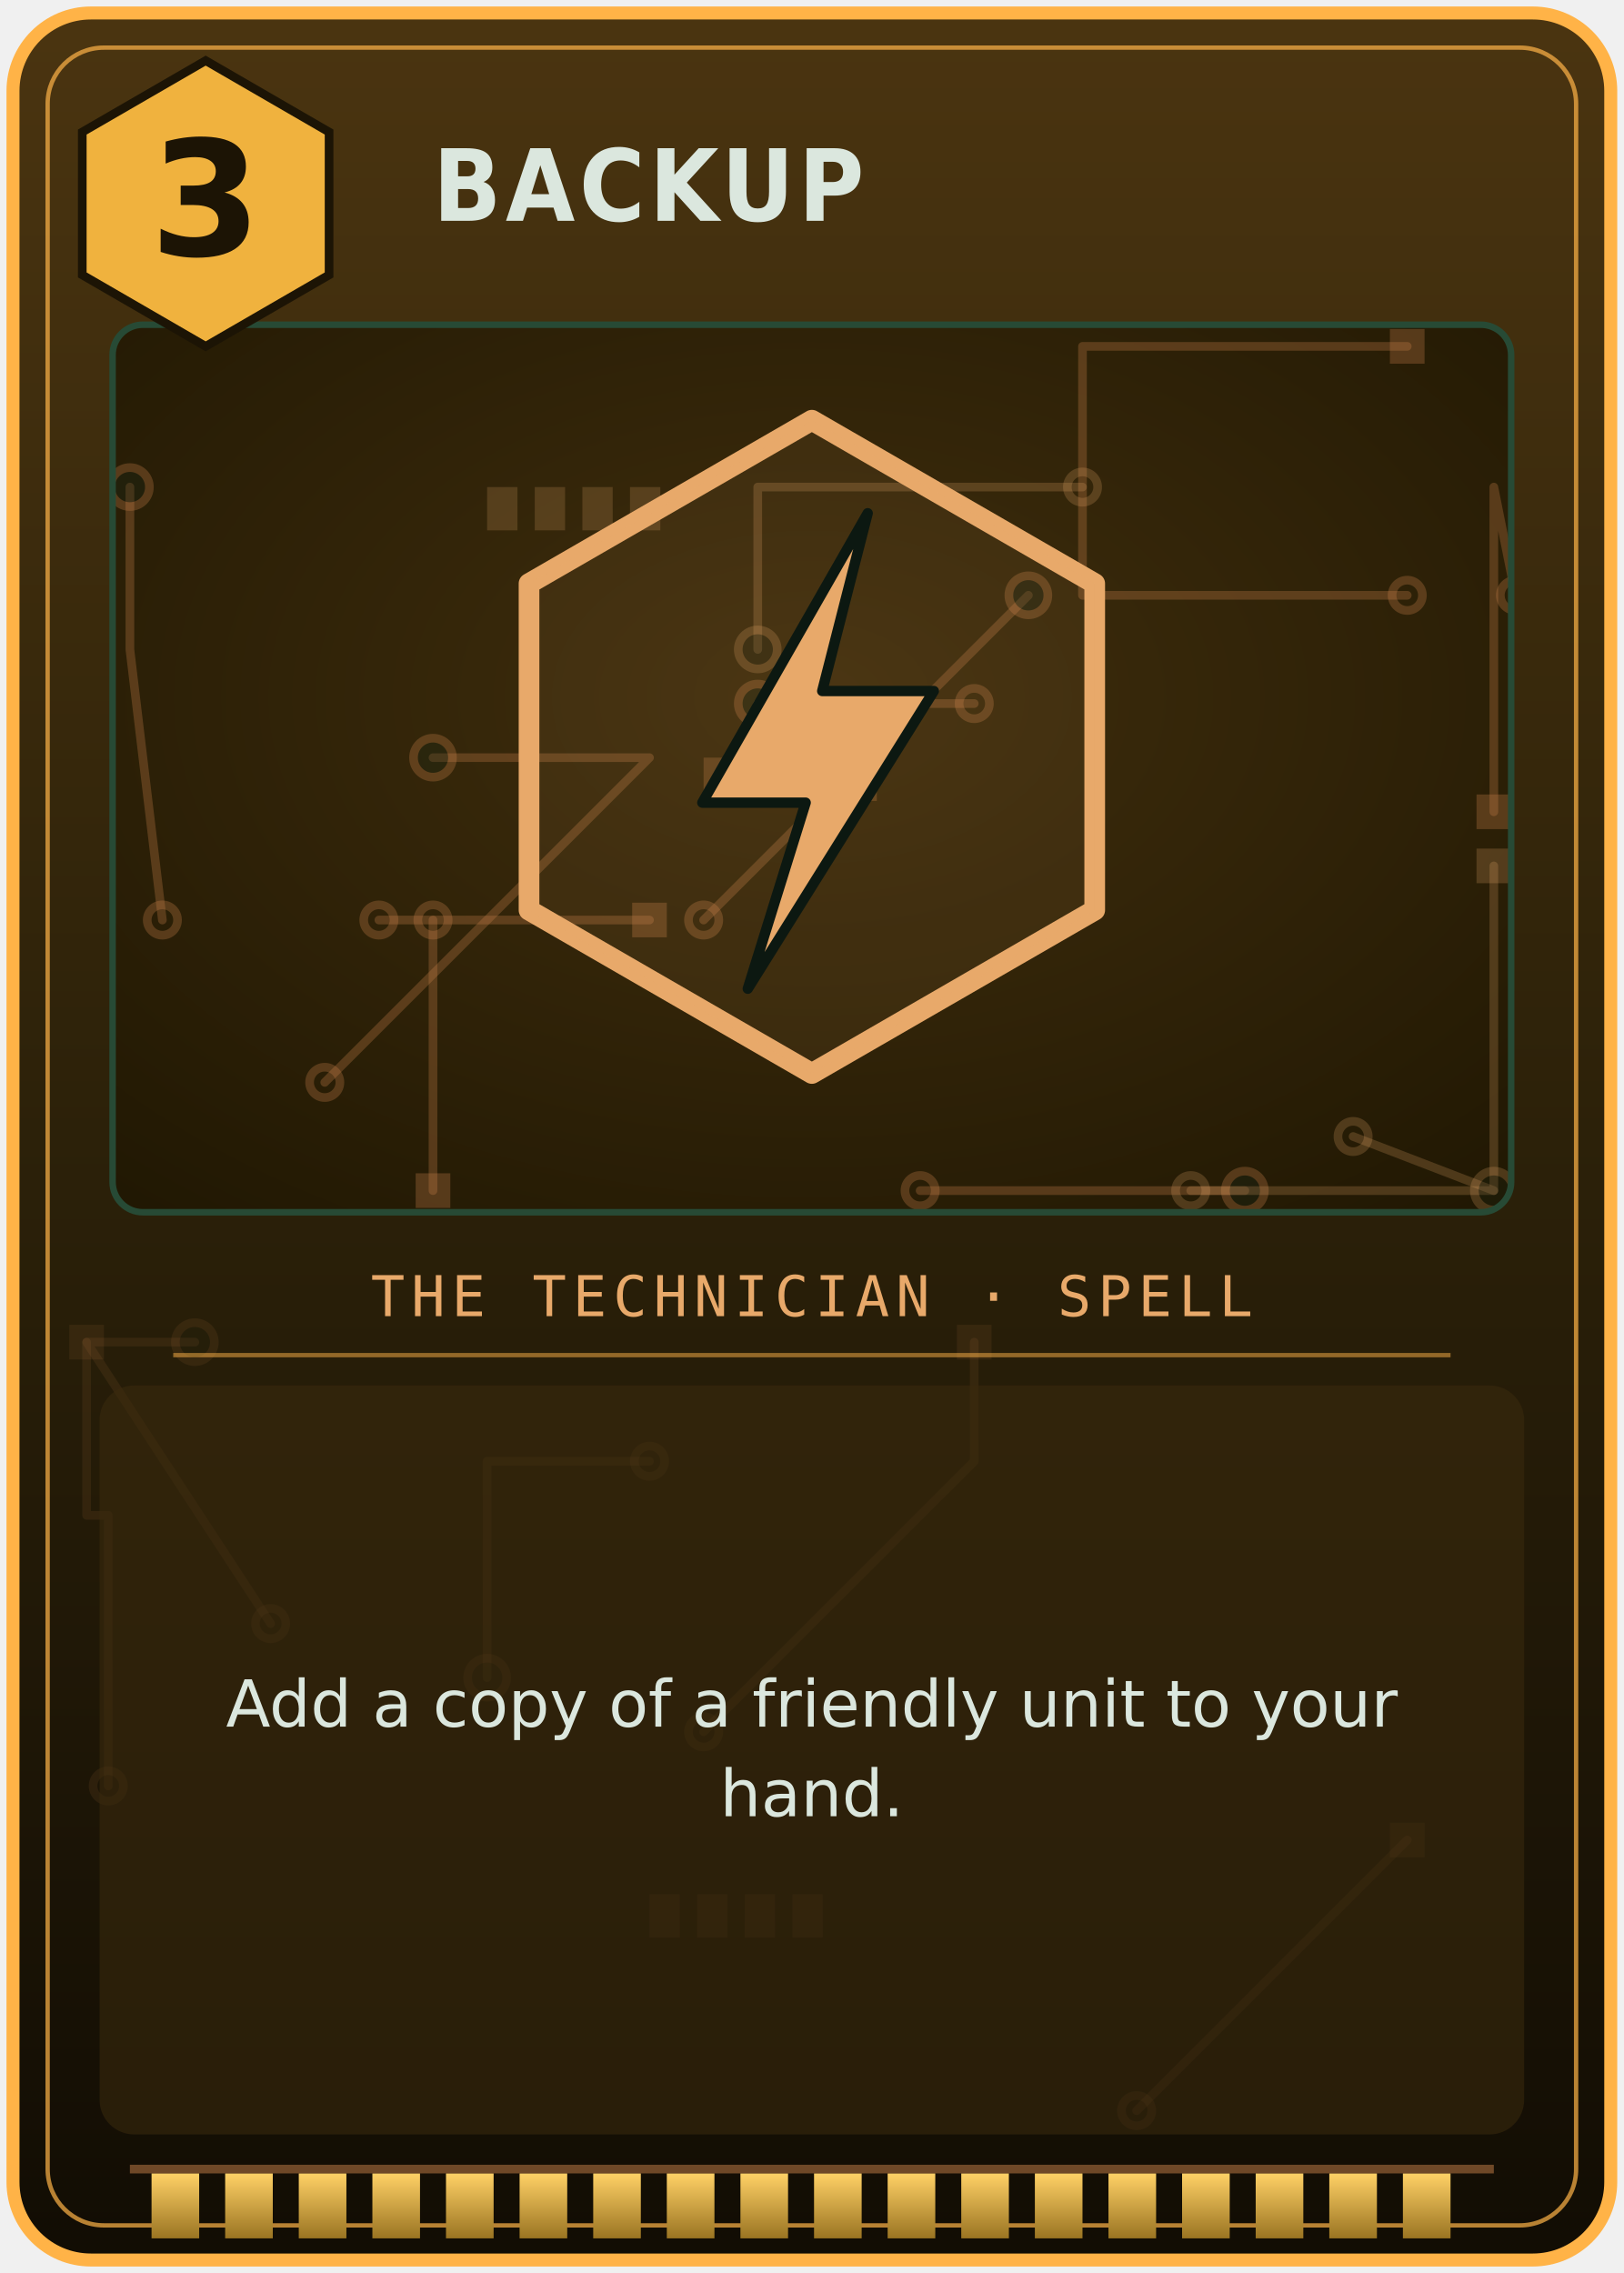
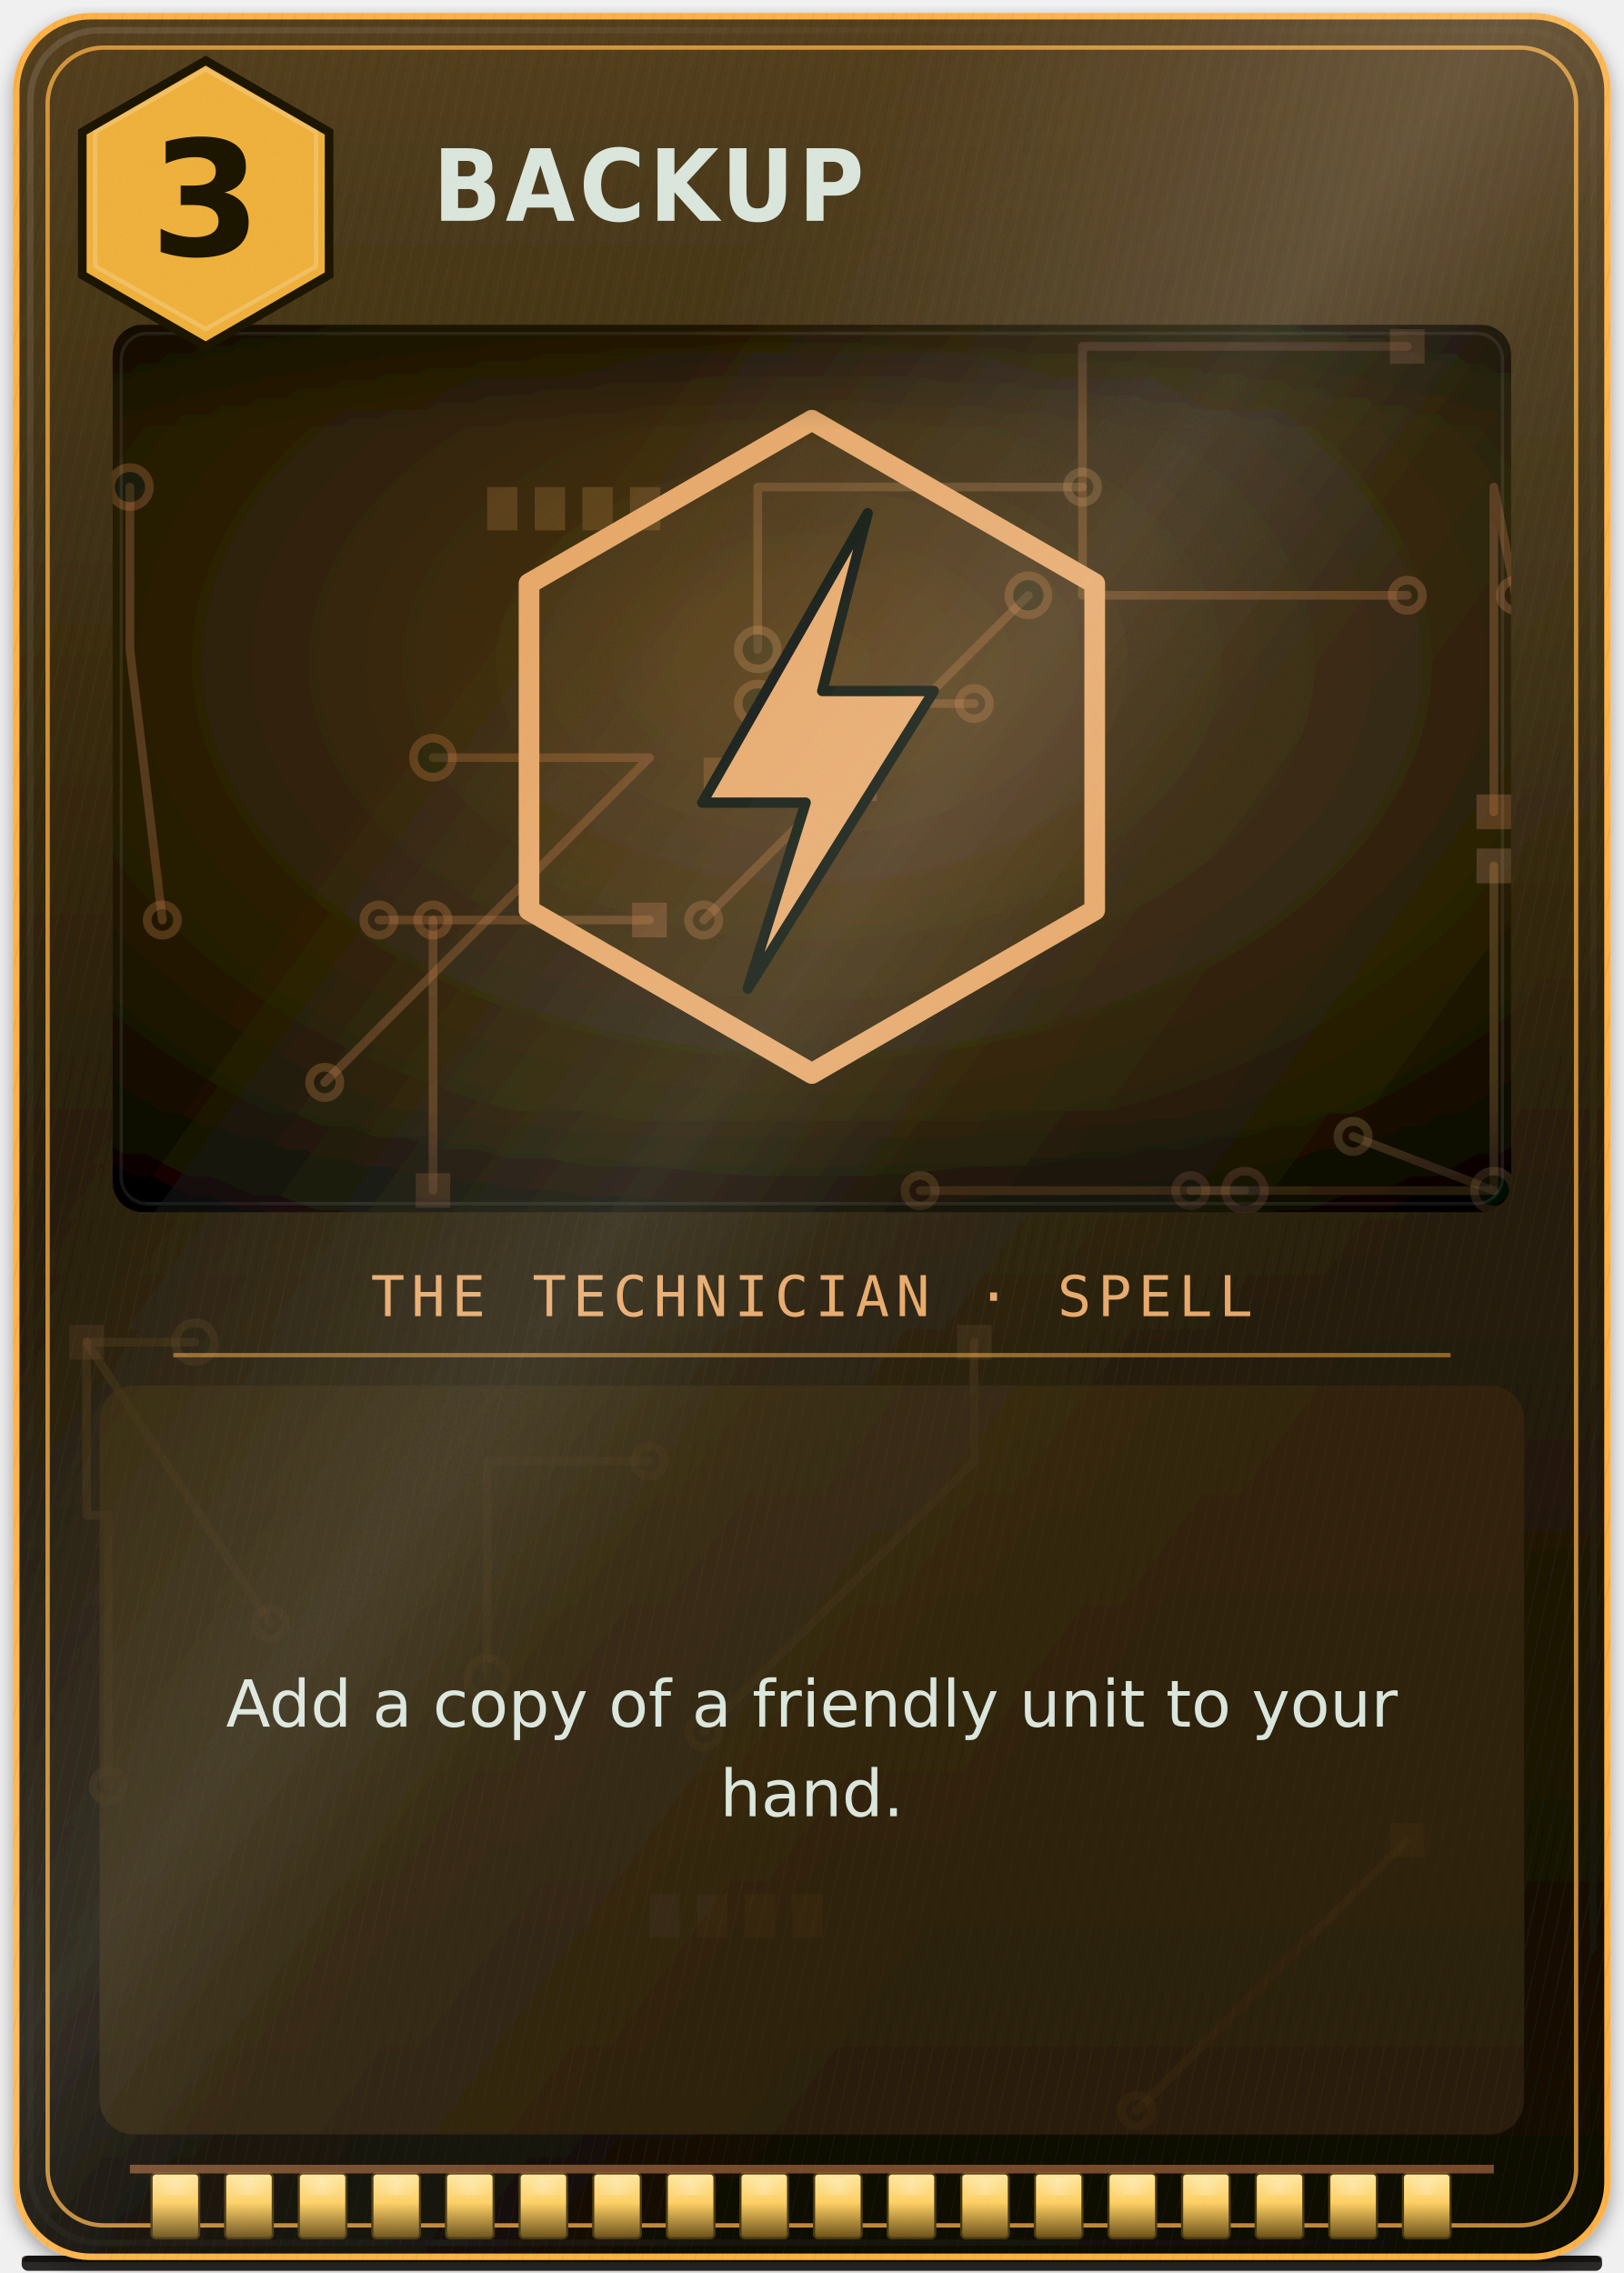
<svg xmlns="http://www.w3.org/2000/svg" width="750" height="1050" viewBox="0 0 750 1050">
  <defs>
+     <filter id="cardDrop" x="-6%" y="-3%" width="112%" height="110%" color-interpolation-filters="sRGB">
+       <feDropShadow dx="0" dy="10" stdDeviation="14" flood-color="#000" flood-opacity="0.5" />
+       <feDropShadow dx="0" dy="3" stdDeviation="4" flood-color="#000" flood-opacity="0.35" />
+     </filter>
+     <filter id="paperGrain" x="0" y="0" width="100%" height="100%">
+       <feTurbulence type="fractalNoise" baseFrequency="0.72" numOctaves="4" seed="17" result="n" />
+       <feColorMatrix in="n" type="matrix" values="0 0 0 0 0.48  0 0 0 0 0.42  0 0 0 0 0.36  0 0 0 0.07 0" result="g" />
+       <feBlend in="SourceGraphic" in2="g" mode="multiply" />
+     </filter>
+     <filter id="artDepth" x="-8%" y="-8%" width="116%" height="116%">
+       <feGaussianBlur in="SourceAlpha" stdDeviation="6" result="blur" />
+       <feOffset dy="4" result="off" />
+       <feFlood flood-color="#000" flood-opacity="0.45" />
+       <feComposite in2="off" operator="in" result="sh" />
+       <feMerge>
+         <feMergeNode in="sh" />
+         <feMergeNode in="SourceGraphic" />
+       </feMerge>
+     </filter>
    <linearGradient id="bggrad" x1="0" y1="0" x2="0" y2="1">
-       <stop offset="0" stop-color="#4a3410" />
-       <stop offset="0.5" stop-color="#2c2109" />
-       <stop offset="1" stop-color="#120d04" />
-     </linearGradient>
-     <radialGradient id="artgrad" cx="0.5" cy="0.42" r="0.75">
-       <stop offset="0" stop-color="#402e0d" />
-       <stop offset="1" stop-color="#211803" />
+       <stop offset="0" stop-color="#55401e" />
+       <stop offset="0.45" stop-color="#2c2109" />
+       <stop offset="1" stop-color="#0f0b03" />
+     </linearGradient>
+     <linearGradient id="bevelHi" x1="0" y1="0" x2="1" y2="1">
+       <stop offset="0" stop-color="#fff" stop-opacity="0.22" />
+       <stop offset="0.35" stop-color="#fff" stop-opacity="0" />
+       <stop offset="1" stop-color="#000" stop-opacity="0.28" />
+     </linearGradient>
+     <radialGradient id="artgrad" cx="0.5" cy="0.38" r="0.82">
+       <stop offset="0" stop-color="#523a12" />
+       <stop offset="0.7" stop-color="#211803" />
+       <stop offset="1" stop-color="#1510NaN" />
    </radialGradient>
+     <linearGradient id="artInset" x1="0" y1="0" x2="0" y2="1">
+       <stop offset="0" stop-color="#000" stop-opacity="0.38" />
+       <stop offset="0.12" stop-color="#000" stop-opacity="0" />
+       <stop offset="0.88" stop-color="#000" stop-opacity="0" />
+       <stop offset="1" stop-color="#000" stop-opacity="0.42" />
+     </linearGradient>
    <linearGradient id="guldgrad" x1="0" y1="0" x2="0" y2="1">
-       <stop offset="0" stop-color="#ffd166" />
-       <stop offset="1" stop-color="#9a7422" />
-     </linearGradient>
+       <stop offset="0" stop-color="#ffe9a0" />
+       <stop offset="0.45" stop-color="#ffd166" />
+       <stop offset="1" stop-color="#6a5018" />
+     </linearGradient>
+     <linearGradient id="guldShine" x1="0" y1="0" x2="1" y2="0">
+       <stop offset="0" stop-color="#fff" stop-opacity="0" />
+       <stop offset="0.5" stop-color="#fff" stop-opacity="0.45" />
+       <stop offset="1" stop-color="#fff" stop-opacity="0" />
+     </linearGradient>
+     <linearGradient id="gloss" x1="0" y1="0" x2="1" y2="1">
+       <stop offset="0.28" stop-color="#fff" stop-opacity="0" />
+       <stop offset="0.46" stop-color="#fff" stop-opacity="0.16" />
+       <stop offset="0.54" stop-color="#fff" stop-opacity="0.06" />
+       <stop offset="0.72" stop-color="#fff" stop-opacity="0" />
+     </linearGradient>
+     <pattern id="fiber" width="6" height="6" patternUnits="userSpaceOnUse" patternTransform="rotate(12)">
+       <line x1="0" y1="0" x2="0" y2="6" stroke="#fff" stroke-width="0.6" opacity="0.04" />
+       <line x1="3" y1="0" x2="3" y2="6" stroke="#000" stroke-width="0.5" opacity="0.06" />
+     </pattern>
    <clipPath id="artclip">
      <rect x="52" y="150" width="646" height="410" rx="14" />
    </clipPath>
+     <clipPath id="cardclip">
+       <rect x="6" y="6" width="738" height="1038" rx="36" />
+     </clipPath>
  </defs>
-   <rect x="6" y="6" width="738" height="1038" rx="36" fill="url(#bggrad)" stroke="#ffb347" stroke-width="6" />
-   <rect x="22" y="22" width="706" height="1006" rx="26" fill="none" stroke="#ffb347" stroke-width="2" opacity="0.7" />
-   <circle cx="300" cy="675" r="7" fill="none" stroke="#c9814a" stroke-width="4" opacity="0.1" />
-   <path d="M 300 675 L 225 675 L 225 775" fill="none" stroke="#c9814a" stroke-width="4" stroke-linecap="round" stroke-linejoin="round" opacity="0.1" />
-   <circle cx="225" cy="775" r="9" fill="#122419" stroke="#c9814a" stroke-width="4" opacity="0.1" />
-   <circle cx="50" cy="825" r="7" fill="none" stroke="#c9814a" stroke-width="4" opacity="0.1" />
-   <path d="M 50 825 L 50 700 L 40 700 L 40 620" fill="none" stroke="#c9814a" stroke-width="4" stroke-linecap="round" stroke-linejoin="round" opacity="0.1" />
-   <rect x="32" y="612" width="16" height="16" fill="#c9814a" opacity="0.1" />
-   <circle cx="525" cy="975" r="7" fill="none" stroke="#c9814a" stroke-width="4" opacity="0.1" />
-   <path d="M 525 975 L 650 850" fill="none" stroke="#c9814a" stroke-width="4" stroke-linecap="round" stroke-linejoin="round" opacity="0.1" />
-   <rect x="642" y="842" width="16" height="16" fill="#c9814a" opacity="0.1" />
-   <circle cx="125" cy="750" r="7" fill="none" stroke="#c9814a" stroke-width="4" opacity="0.1" />
-   <path d="M 125 750 L 40 620 L 90 620" fill="none" stroke="#c9814a" stroke-width="4" stroke-linecap="round" stroke-linejoin="round" opacity="0.1" />
-   <circle cx="90" cy="620" r="9" fill="#122419" stroke="#c9814a" stroke-width="4" opacity="0.1" />
-   <circle cx="325" cy="800" r="7" fill="none" stroke="#c9814a" stroke-width="4" opacity="0.1" />
-   <path d="M 325 800 L 450 675 L 450 620" fill="none" stroke="#c9814a" stroke-width="4" stroke-linecap="round" stroke-linejoin="round" opacity="0.1" />
-   <rect x="442" y="612" width="16" height="16" fill="#c9814a" opacity="0.1" />
-   <rect x="300" y="875" width="14" height="20" fill="#c9814a" opacity="0.09" />
-   <rect x="322" y="875" width="14" height="20" fill="#c9814a" opacity="0.09" />
-   <rect x="344" y="875" width="14" height="20" fill="#c9814a" opacity="0.09" />
-   <rect x="366" y="875" width="14" height="20" fill="#c9814a" opacity="0.09" />
-   <g clip-path="url(#artclip)">
-     <rect x="52" y="150" width="646" height="410" fill="url(#artgrad)" />
-     <circle cx="425" cy="550" r="7" fill="none" stroke="#c9814a" stroke-width="4" opacity="0.3" />
-     <path d="M 425 550 L 575 550" fill="none" stroke="#c9814a" stroke-width="4" stroke-linecap="round" stroke-linejoin="round" opacity="0.3" />
-     <circle cx="575" cy="550" r="9" fill="#122419" stroke="#c9814a" stroke-width="4" opacity="0.3" />
-     <circle cx="75" cy="425" r="7" fill="none" stroke="#c9814a" stroke-width="4" opacity="0.3" />
-     <path d="M 75 425 L 60 300 L 60 225" fill="none" stroke="#c9814a" stroke-width="4" stroke-linecap="round" stroke-linejoin="round" opacity="0.3" />
-     <circle cx="60" cy="225" r="9" fill="#122419" stroke="#c9814a" stroke-width="4" opacity="0.3" />
-     <circle cx="175" cy="425" r="7" fill="none" stroke="#c9814a" stroke-width="4" opacity="0.3" />
-     <path d="M 175 425 L 300 425" fill="none" stroke="#c9814a" stroke-width="4" stroke-linecap="round" stroke-linejoin="round" opacity="0.3" />
-     <rect x="292" y="417" width="16" height="16" fill="#c9814a" opacity="0.3" />
-     <circle cx="450" cy="325" r="7" fill="none" stroke="#c9814a" stroke-width="4" opacity="0.3" />
-     <path d="M 450 325 L 350 325" fill="none" stroke="#c9814a" stroke-width="4" stroke-linecap="round" stroke-linejoin="round" opacity="0.3" />
-     <circle cx="350" cy="325" r="9" fill="#122419" stroke="#c9814a" stroke-width="4" opacity="0.3" />
-     <circle cx="150" cy="500" r="7" fill="none" stroke="#c9814a" stroke-width="4" opacity="0.3" />
-     <path d="M 150 500 L 300 350 L 200 350" fill="none" stroke="#c9814a" stroke-width="4" stroke-linecap="round" stroke-linejoin="round" opacity="0.3" />
-     <circle cx="200" cy="350" r="9" fill="#122419" stroke="#c9814a" stroke-width="4" opacity="0.3" />
-     <circle cx="325" cy="425" r="7" fill="none" stroke="#c9814a" stroke-width="4" opacity="0.3" />
-     <path d="M 325 425 L 475 275" fill="none" stroke="#c9814a" stroke-width="4" stroke-linecap="round" stroke-linejoin="round" opacity="0.3" />
-     <circle cx="475" cy="275" r="9" fill="#122419" stroke="#c9814a" stroke-width="4" opacity="0.3" />
-     <circle cx="700" cy="275" r="7" fill="none" stroke="#c9814a" stroke-width="4" opacity="0.3" />
-     <path d="M 700 275 L 690 225 L 690 225 L 690 375" fill="none" stroke="#c9814a" stroke-width="4" stroke-linecap="round" stroke-linejoin="round" opacity="0.3" />
-     <rect x="682" y="367" width="16" height="16" fill="#c9814a" opacity="0.3" />
-     <circle cx="650" cy="275" r="7" fill="none" stroke="#c9814a" stroke-width="4" opacity="0.3" />
-     <path d="M 650 275 L 500 275 L 500 160 L 650 160" fill="none" stroke="#c9814a" stroke-width="4" stroke-linecap="round" stroke-linejoin="round" opacity="0.3" />
-     <rect x="642" y="152" width="16" height="16" fill="#c9814a" opacity="0.3" />
-     <circle cx="200" cy="425" r="7" fill="none" stroke="#c9814a" stroke-width="4" opacity="0.3" />
-     <path d="M 200 425 L 200 550" fill="none" stroke="#c9814a" stroke-width="4" stroke-linecap="round" stroke-linejoin="round" opacity="0.3" />
-     <rect x="192" y="542" width="16" height="16" fill="#c9814a" opacity="0.3" />
-     <rect x="325" y="350" width="14" height="20" fill="#c9814a" opacity="0.27" />
-     <rect x="347" y="350" width="14" height="20" fill="#c9814a" opacity="0.27" />
-     <rect x="369" y="350" width="14" height="20" fill="#c9814a" opacity="0.27" />
-     <rect x="391" y="350" width="14" height="20" fill="#c9814a" opacity="0.27" />
-     <circle cx="550" cy="550" r="7" fill="none" stroke="#e8a96a" stroke-width="4" opacity="0.22" />
-     <path d="M 550 550 L 690 550 L 690 550 L 690 400" fill="none" stroke="#e8a96a" stroke-width="4" stroke-linecap="round" stroke-linejoin="round" opacity="0.22" />
-     <rect x="682" y="392" width="16" height="16" fill="#e8a96a" opacity="0.22" />
-     <circle cx="500" cy="225" r="7" fill="none" stroke="#e8a96a" stroke-width="4" opacity="0.22" />
-     <path d="M 500 225 L 350 225 L 350 300" fill="none" stroke="#e8a96a" stroke-width="4" stroke-linecap="round" stroke-linejoin="round" opacity="0.22" />
-     <circle cx="350" cy="300" r="9" fill="#122419" stroke="#e8a96a" stroke-width="4" opacity="0.22" />
-     <circle cx="625" cy="525" r="7" fill="none" stroke="#e8a96a" stroke-width="4" opacity="0.22" />
-     <path d="M 625 525 L 690 550" fill="none" stroke="#e8a96a" stroke-width="4" stroke-linecap="round" stroke-linejoin="round" opacity="0.22" />
-     <circle cx="690" cy="550" r="9" fill="#122419" stroke="#e8a96a" stroke-width="4" opacity="0.22" />
-     <rect x="225" y="225" width="14" height="20" fill="#e8a96a" opacity="0.198" />
-     <rect x="247" y="225" width="14" height="20" fill="#e8a96a" opacity="0.198" />
-     <rect x="269" y="225" width="14" height="20" fill="#e8a96a" opacity="0.198" />
-     <rect x="291" y="225" width="14" height="20" fill="#e8a96a" opacity="0.198" />
-     <g transform="translate(375 345) scale(0.955) translate(-375 -345)">
-       <polygon points="511.8,266.0 511.8,424.0 375.0,503.0 238.2,424.0 238.2,266.0 375.0,187.0" fill="none" stroke="#e8a96a" stroke-width="10" stroke-linejoin="round" />
-       <polygon points="511.8,266.0 511.8,424.0 375.0,503.0 238.2,424.0 238.2,266.0 375.0,187.0" fill="#e8a96a" opacity="0.07" />
-       <path d="M 402 232 L 322 372 L 372 372 L 344 462 L 434 318 L 380 318 Z" fill="#e8a96a" stroke="#0c1811" stroke-width="5" stroke-linejoin="round" />
+   <rect x="10" y="1042" width="730" height="7" rx="3" fill="#080604" opacity="0.85" />
+   <rect x="10" y="1042" width="730" height="3" rx="2" fill="#7351NaN" opacity="0.5" />
+   <g filter="url(#cardDrop)">
+     <g filter="url(#paperGrain)" clip-path="url(#cardclip)">
+       <rect x="6" y="6" width="738" height="1038" rx="36" fill="url(#bggrad)" stroke="#ffb347" stroke-width="6" />
+       <rect x="6" y="6" width="738" height="1038" rx="36" fill="url(#fiber)" />
+       <rect x="22" y="22" width="706" height="1006" rx="26" fill="none" stroke="#ffb347" stroke-width="2" opacity="0.75" />
+       <rect x="14" y="14" width="722" height="1022" rx="32" fill="none" stroke="url(#bevelHi)" stroke-width="3" opacity="0.55" />
+       <circle cx="300" cy="675" r="7" fill="none" stroke="#c9814a" stroke-width="4" opacity="0.1" />
+       <path d="M 300 675 L 225 675 L 225 775" fill="none" stroke="#c9814a" stroke-width="4" stroke-linecap="round" stroke-linejoin="round" opacity="0.1" />
+       <circle cx="225" cy="775" r="9" fill="#122419" stroke="#c9814a" stroke-width="4" opacity="0.1" />
+       <circle cx="50" cy="825" r="7" fill="none" stroke="#c9814a" stroke-width="4" opacity="0.1" />
+       <path d="M 50 825 L 50 700 L 40 700 L 40 620" fill="none" stroke="#c9814a" stroke-width="4" stroke-linecap="round" stroke-linejoin="round" opacity="0.1" />
+       <rect x="32" y="612" width="16" height="16" fill="#c9814a" opacity="0.1" />
+       <circle cx="525" cy="975" r="7" fill="none" stroke="#c9814a" stroke-width="4" opacity="0.1" />
+       <path d="M 525 975 L 650 850" fill="none" stroke="#c9814a" stroke-width="4" stroke-linecap="round" stroke-linejoin="round" opacity="0.1" />
+       <rect x="642" y="842" width="16" height="16" fill="#c9814a" opacity="0.1" />
+       <circle cx="125" cy="750" r="7" fill="none" stroke="#c9814a" stroke-width="4" opacity="0.1" />
+       <path d="M 125 750 L 40 620 L 90 620" fill="none" stroke="#c9814a" stroke-width="4" stroke-linecap="round" stroke-linejoin="round" opacity="0.1" />
+       <circle cx="90" cy="620" r="9" fill="#122419" stroke="#c9814a" stroke-width="4" opacity="0.1" />
+       <circle cx="325" cy="800" r="7" fill="none" stroke="#c9814a" stroke-width="4" opacity="0.1" />
+       <path d="M 325 800 L 450 675 L 450 620" fill="none" stroke="#c9814a" stroke-width="4" stroke-linecap="round" stroke-linejoin="round" opacity="0.1" />
+       <rect x="442" y="612" width="16" height="16" fill="#c9814a" opacity="0.1" />
+       <rect x="300" y="875" width="14" height="20" fill="#c9814a" opacity="0.09" />
+       <rect x="322" y="875" width="14" height="20" fill="#c9814a" opacity="0.09" />
+       <rect x="344" y="875" width="14" height="20" fill="#c9814a" opacity="0.09" />
+       <rect x="366" y="875" width="14" height="20" fill="#c9814a" opacity="0.09" />
+       <g clip-path="url(#artclip)" filter="url(#artDepth)">
+         <rect x="52" y="150" width="646" height="410" fill="url(#artgrad)" />
+         <circle cx="425" cy="550" r="7" fill="none" stroke="#c9814a" stroke-width="4" opacity="0.3" />
+         <path d="M 425 550 L 575 550" fill="none" stroke="#c9814a" stroke-width="4" stroke-linecap="round" stroke-linejoin="round" opacity="0.3" />
+         <circle cx="575" cy="550" r="9" fill="#122419" stroke="#c9814a" stroke-width="4" opacity="0.3" />
+         <circle cx="75" cy="425" r="7" fill="none" stroke="#c9814a" stroke-width="4" opacity="0.3" />
+         <path d="M 75 425 L 60 300 L 60 225" fill="none" stroke="#c9814a" stroke-width="4" stroke-linecap="round" stroke-linejoin="round" opacity="0.3" />
+         <circle cx="60" cy="225" r="9" fill="#122419" stroke="#c9814a" stroke-width="4" opacity="0.3" />
+         <circle cx="175" cy="425" r="7" fill="none" stroke="#c9814a" stroke-width="4" opacity="0.3" />
+         <path d="M 175 425 L 300 425" fill="none" stroke="#c9814a" stroke-width="4" stroke-linecap="round" stroke-linejoin="round" opacity="0.3" />
+         <rect x="292" y="417" width="16" height="16" fill="#c9814a" opacity="0.3" />
+         <circle cx="450" cy="325" r="7" fill="none" stroke="#c9814a" stroke-width="4" opacity="0.3" />
+         <path d="M 450 325 L 350 325" fill="none" stroke="#c9814a" stroke-width="4" stroke-linecap="round" stroke-linejoin="round" opacity="0.3" />
+         <circle cx="350" cy="325" r="9" fill="#122419" stroke="#c9814a" stroke-width="4" opacity="0.3" />
+         <circle cx="150" cy="500" r="7" fill="none" stroke="#c9814a" stroke-width="4" opacity="0.3" />
+         <path d="M 150 500 L 300 350 L 200 350" fill="none" stroke="#c9814a" stroke-width="4" stroke-linecap="round" stroke-linejoin="round" opacity="0.3" />
+         <circle cx="200" cy="350" r="9" fill="#122419" stroke="#c9814a" stroke-width="4" opacity="0.3" />
+         <circle cx="325" cy="425" r="7" fill="none" stroke="#c9814a" stroke-width="4" opacity="0.3" />
+         <path d="M 325 425 L 475 275" fill="none" stroke="#c9814a" stroke-width="4" stroke-linecap="round" stroke-linejoin="round" opacity="0.3" />
+         <circle cx="475" cy="275" r="9" fill="#122419" stroke="#c9814a" stroke-width="4" opacity="0.3" />
+         <circle cx="700" cy="275" r="7" fill="none" stroke="#c9814a" stroke-width="4" opacity="0.3" />
+         <path d="M 700 275 L 690 225 L 690 225 L 690 375" fill="none" stroke="#c9814a" stroke-width="4" stroke-linecap="round" stroke-linejoin="round" opacity="0.3" />
+         <rect x="682" y="367" width="16" height="16" fill="#c9814a" opacity="0.3" />
+         <circle cx="650" cy="275" r="7" fill="none" stroke="#c9814a" stroke-width="4" opacity="0.3" />
+         <path d="M 650 275 L 500 275 L 500 160 L 650 160" fill="none" stroke="#c9814a" stroke-width="4" stroke-linecap="round" stroke-linejoin="round" opacity="0.3" />
+         <rect x="642" y="152" width="16" height="16" fill="#c9814a" opacity="0.3" />
+         <circle cx="200" cy="425" r="7" fill="none" stroke="#c9814a" stroke-width="4" opacity="0.3" />
+         <path d="M 200 425 L 200 550" fill="none" stroke="#c9814a" stroke-width="4" stroke-linecap="round" stroke-linejoin="round" opacity="0.3" />
+         <rect x="192" y="542" width="16" height="16" fill="#c9814a" opacity="0.3" />
+         <rect x="325" y="350" width="14" height="20" fill="#c9814a" opacity="0.27" />
+         <rect x="347" y="350" width="14" height="20" fill="#c9814a" opacity="0.27" />
+         <rect x="369" y="350" width="14" height="20" fill="#c9814a" opacity="0.27" />
+         <rect x="391" y="350" width="14" height="20" fill="#c9814a" opacity="0.27" />
+         <circle cx="550" cy="550" r="7" fill="none" stroke="#e8a96a" stroke-width="4" opacity="0.22" />
+         <path d="M 550 550 L 690 550 L 690 550 L 690 400" fill="none" stroke="#e8a96a" stroke-width="4" stroke-linecap="round" stroke-linejoin="round" opacity="0.22" />
+         <rect x="682" y="392" width="16" height="16" fill="#e8a96a" opacity="0.22" />
+         <circle cx="500" cy="225" r="7" fill="none" stroke="#e8a96a" stroke-width="4" opacity="0.22" />
+         <path d="M 500 225 L 350 225 L 350 300" fill="none" stroke="#e8a96a" stroke-width="4" stroke-linecap="round" stroke-linejoin="round" opacity="0.22" />
+         <circle cx="350" cy="300" r="9" fill="#122419" stroke="#e8a96a" stroke-width="4" opacity="0.22" />
+         <circle cx="625" cy="525" r="7" fill="none" stroke="#e8a96a" stroke-width="4" opacity="0.22" />
+         <path d="M 625 525 L 690 550" fill="none" stroke="#e8a96a" stroke-width="4" stroke-linecap="round" stroke-linejoin="round" opacity="0.22" />
+         <circle cx="690" cy="550" r="9" fill="#122419" stroke="#e8a96a" stroke-width="4" opacity="0.22" />
+         <rect x="225" y="225" width="14" height="20" fill="#e8a96a" opacity="0.198" />
+         <rect x="247" y="225" width="14" height="20" fill="#e8a96a" opacity="0.198" />
+         <rect x="269" y="225" width="14" height="20" fill="#e8a96a" opacity="0.198" />
+         <rect x="291" y="225" width="14" height="20" fill="#e8a96a" opacity="0.198" />
+         <g transform="translate(375 345) scale(0.955) translate(-375 -345)">
+           <polygon points="511.8,266.0 511.8,424.0 375.0,503.0 238.2,424.0 238.2,266.0 375.0,187.0" fill="none" stroke="#e8a96a" stroke-width="10" stroke-linejoin="round" />
+           <polygon points="511.8,266.0 511.8,424.0 375.0,503.0 238.2,424.0 238.2,266.0 375.0,187.0" fill="#e8a96a" opacity="0.07" />
+           <path d="M 402 232 L 322 372 L 372 372 L 344 462 L 434 318 L 380 318 Z" fill="#e8a96a" stroke="#0c1811" stroke-width="5" stroke-linejoin="round" />
+         </g>
+         <rect x="52" y="150" width="646" height="410" fill="url(#artInset)" />
+       </g>
+       <rect x="52" y="150" width="646" height="410" rx="14" fill="none" stroke="#bf86NaN" stroke-width="4" />
+       <rect x="56" y="154" width="638" height="402" rx="12" fill="none" stroke="#fff" stroke-width="1.5" opacity="0.08" />
+       <text x="200" y="102" font-family="DejaVu Sans Condensed" font-weight="bold" font-size="46" letter-spacing="2" fill="#dbe7de">BACKUP</text>
+       <polygon points="95,28 152,61 152,127 95,160 38,127 38,61" fill="#f0b23e" stroke="#1c1405" stroke-width="4" />
+       <polygon points="95,32 146,61 146,123 95,152 44,123 44,61" fill="none" stroke="#fff" stroke-width="2" opacity="0.2" />
+       <text x="95" y="118" text-anchor="middle" font-family="DejaVu Sans" font-weight="bold" font-size="74" fill="#1c1405">3</text>
+       <text x="375" y="608" text-anchor="middle" font-family="DejaVu Sans Mono" font-size="26" letter-spacing="3" fill="#e8a96a">THE TECHNICIAN · SPELL</text>
+       <line x1="80" y1="626" x2="670" y2="626" stroke="#ffb347" stroke-width="2" opacity="0.5" />
+       <rect x="46" y="640" width="658" height="346" rx="16" fill="#3a2a0c" opacity="0.62" />
+       <rect x="50" y="644" width="650" height="324" rx="14" fill="url(#fiber)" opacity="0.35" />
+       <text x="375" y="797.6" text-anchor="middle" font-family="DejaVu Sans" font-size="30" fill="#dbe7de">Add a copy of a friendly unit to your</text>
+       <text x="375" y="839.0" text-anchor="middle" font-family="DejaVu Sans" font-size="30" fill="#dbe7de">hand.</text>
+       <rect x="70" y="1004" width="22" height="30" rx="2" fill="url(#guldgrad)" stroke="#4a3810" stroke-width="1" />
+       <rect x="72" y="1006" width="18" height="8" rx="1" fill="url(#guldShine)" opacity="0.55" />
+       <rect x="104" y="1004" width="22" height="30" rx="2" fill="url(#guldgrad)" stroke="#4a3810" stroke-width="1" />
+       <rect x="106" y="1006" width="18" height="8" rx="1" fill="url(#guldShine)" opacity="0.55" />
+       <rect x="138" y="1004" width="22" height="30" rx="2" fill="url(#guldgrad)" stroke="#4a3810" stroke-width="1" />
+       <rect x="140" y="1006" width="18" height="8" rx="1" fill="url(#guldShine)" opacity="0.55" />
+       <rect x="172" y="1004" width="22" height="30" rx="2" fill="url(#guldgrad)" stroke="#4a3810" stroke-width="1" />
+       <rect x="174" y="1006" width="18" height="8" rx="1" fill="url(#guldShine)" opacity="0.55" />
+       <rect x="206" y="1004" width="22" height="30" rx="2" fill="url(#guldgrad)" stroke="#4a3810" stroke-width="1" />
+       <rect x="208" y="1006" width="18" height="8" rx="1" fill="url(#guldShine)" opacity="0.55" />
+       <rect x="240" y="1004" width="22" height="30" rx="2" fill="url(#guldgrad)" stroke="#4a3810" stroke-width="1" />
+       <rect x="242" y="1006" width="18" height="8" rx="1" fill="url(#guldShine)" opacity="0.55" />
+       <rect x="274" y="1004" width="22" height="30" rx="2" fill="url(#guldgrad)" stroke="#4a3810" stroke-width="1" />
+       <rect x="276" y="1006" width="18" height="8" rx="1" fill="url(#guldShine)" opacity="0.55" />
+       <rect x="308" y="1004" width="22" height="30" rx="2" fill="url(#guldgrad)" stroke="#4a3810" stroke-width="1" />
+       <rect x="310" y="1006" width="18" height="8" rx="1" fill="url(#guldShine)" opacity="0.55" />
+       <rect x="342" y="1004" width="22" height="30" rx="2" fill="url(#guldgrad)" stroke="#4a3810" stroke-width="1" />
+       <rect x="344" y="1006" width="18" height="8" rx="1" fill="url(#guldShine)" opacity="0.55" />
+       <rect x="376" y="1004" width="22" height="30" rx="2" fill="url(#guldgrad)" stroke="#4a3810" stroke-width="1" />
+       <rect x="378" y="1006" width="18" height="8" rx="1" fill="url(#guldShine)" opacity="0.55" />
+       <rect x="410" y="1004" width="22" height="30" rx="2" fill="url(#guldgrad)" stroke="#4a3810" stroke-width="1" />
+       <rect x="412" y="1006" width="18" height="8" rx="1" fill="url(#guldShine)" opacity="0.55" />
+       <rect x="444" y="1004" width="22" height="30" rx="2" fill="url(#guldgrad)" stroke="#4a3810" stroke-width="1" />
+       <rect x="446" y="1006" width="18" height="8" rx="1" fill="url(#guldShine)" opacity="0.55" />
+       <rect x="478" y="1004" width="22" height="30" rx="2" fill="url(#guldgrad)" stroke="#4a3810" stroke-width="1" />
+       <rect x="480" y="1006" width="18" height="8" rx="1" fill="url(#guldShine)" opacity="0.55" />
+       <rect x="512" y="1004" width="22" height="30" rx="2" fill="url(#guldgrad)" stroke="#4a3810" stroke-width="1" />
+       <rect x="514" y="1006" width="18" height="8" rx="1" fill="url(#guldShine)" opacity="0.55" />
+       <rect x="546" y="1004" width="22" height="30" rx="2" fill="url(#guldgrad)" stroke="#4a3810" stroke-width="1" />
+       <rect x="548" y="1006" width="18" height="8" rx="1" fill="url(#guldShine)" opacity="0.55" />
+       <rect x="580" y="1004" width="22" height="30" rx="2" fill="url(#guldgrad)" stroke="#4a3810" stroke-width="1" />
+       <rect x="582" y="1006" width="18" height="8" rx="1" fill="url(#guldShine)" opacity="0.55" />
+       <rect x="614" y="1004" width="22" height="30" rx="2" fill="url(#guldgrad)" stroke="#4a3810" stroke-width="1" />
+       <rect x="616" y="1006" width="18" height="8" rx="1" fill="url(#guldShine)" opacity="0.55" />
+       <rect x="648" y="1004" width="22" height="30" rx="2" fill="url(#guldgrad)" stroke="#4a3810" stroke-width="1" />
+       <rect x="650" y="1006" width="18" height="8" rx="1" fill="url(#guldShine)" opacity="0.55" />
+       <rect x="60" y="1000" width="630" height="4" fill="#c9814a" opacity="0.55" />
+       <rect x="6" y="6" width="738" height="1038" rx="36" fill="url(#gloss)" opacity="0.85" />
    </g>
  </g>
-   <rect x="52" y="150" width="646" height="410" rx="14" fill="none" stroke="#274a35" stroke-width="3" />
-   <text x="200" y="102" font-family="DejaVu Sans Condensed" font-weight="bold" font-size="46" letter-spacing="2" fill="#dbe7de">BACKUP</text>
-   <polygon points="95,28 152,61 152,127 95,160 38,127 38,61" fill="#f0b23e" stroke="#1c1405" stroke-width="4" />
-   <text x="95" y="118" text-anchor="middle" font-family="DejaVu Sans" font-weight="bold" font-size="74" fill="#1c1405">3</text>
-   <text x="375" y="608" text-anchor="middle" font-family="DejaVu Sans Mono" font-size="26" letter-spacing="3" fill="#e8a96a">THE TECHNICIAN · SPELL</text>
-   <line x1="80" y1="626" x2="670" y2="626" stroke="#ffb347" stroke-width="2" opacity="0.5" />
-   <rect x="46" y="640" width="658" height="346" rx="16" fill="#3a2a0c" opacity="0.55" />
-   <text x="375" y="797.6" text-anchor="middle" font-family="DejaVu Sans" font-size="30" fill="#dbe7de">Add a copy of a friendly unit to your</text>
-   <text x="375" y="839.0" text-anchor="middle" font-family="DejaVu Sans" font-size="30" fill="#dbe7de">hand.</text>
-   <rect x="70" y="1004" width="22" height="30" fill="url(#guldgrad)" />
-   <rect x="104" y="1004" width="22" height="30" fill="url(#guldgrad)" />
-   <rect x="138" y="1004" width="22" height="30" fill="url(#guldgrad)" />
-   <rect x="172" y="1004" width="22" height="30" fill="url(#guldgrad)" />
-   <rect x="206" y="1004" width="22" height="30" fill="url(#guldgrad)" />
-   <rect x="240" y="1004" width="22" height="30" fill="url(#guldgrad)" />
-   <rect x="274" y="1004" width="22" height="30" fill="url(#guldgrad)" />
-   <rect x="308" y="1004" width="22" height="30" fill="url(#guldgrad)" />
-   <rect x="342" y="1004" width="22" height="30" fill="url(#guldgrad)" />
-   <rect x="376" y="1004" width="22" height="30" fill="url(#guldgrad)" />
-   <rect x="410" y="1004" width="22" height="30" fill="url(#guldgrad)" />
-   <rect x="444" y="1004" width="22" height="30" fill="url(#guldgrad)" />
-   <rect x="478" y="1004" width="22" height="30" fill="url(#guldgrad)" />
-   <rect x="512" y="1004" width="22" height="30" fill="url(#guldgrad)" />
-   <rect x="546" y="1004" width="22" height="30" fill="url(#guldgrad)" />
-   <rect x="580" y="1004" width="22" height="30" fill="url(#guldgrad)" />
-   <rect x="614" y="1004" width="22" height="30" fill="url(#guldgrad)" />
-   <rect x="648" y="1004" width="22" height="30" fill="url(#guldgrad)" />
-   <rect x="60" y="1000" width="630" height="4" fill="#c9814a" opacity="0.5" />
</svg>
